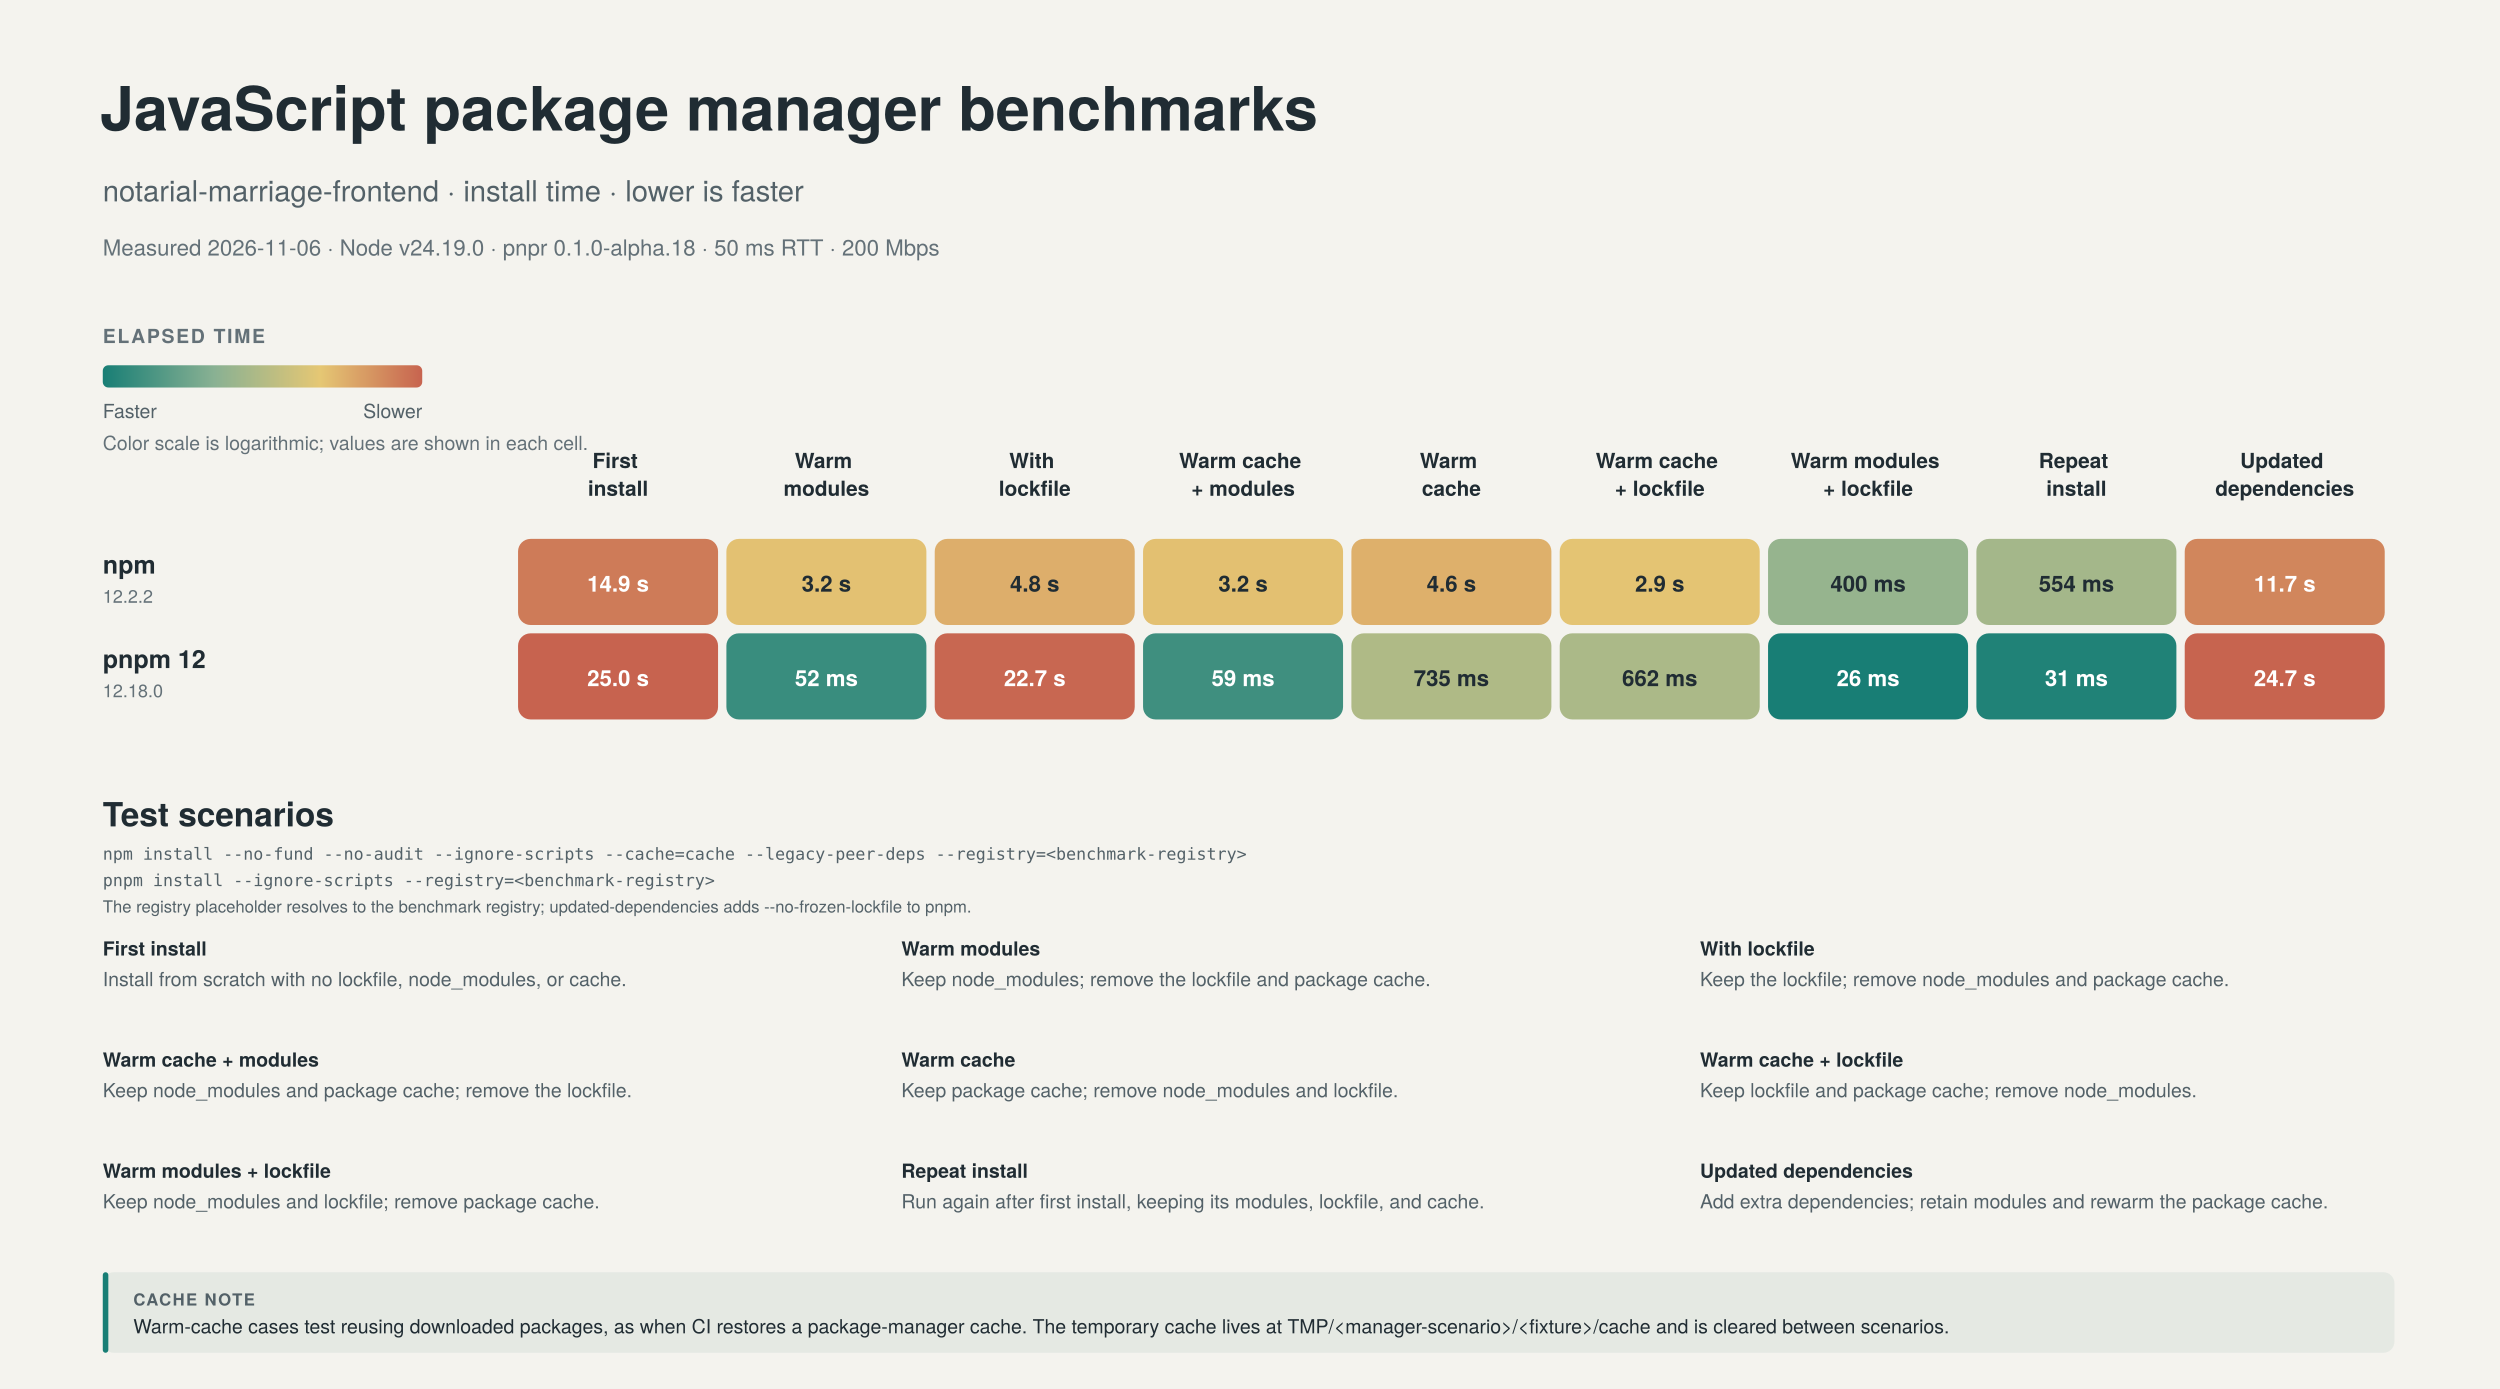
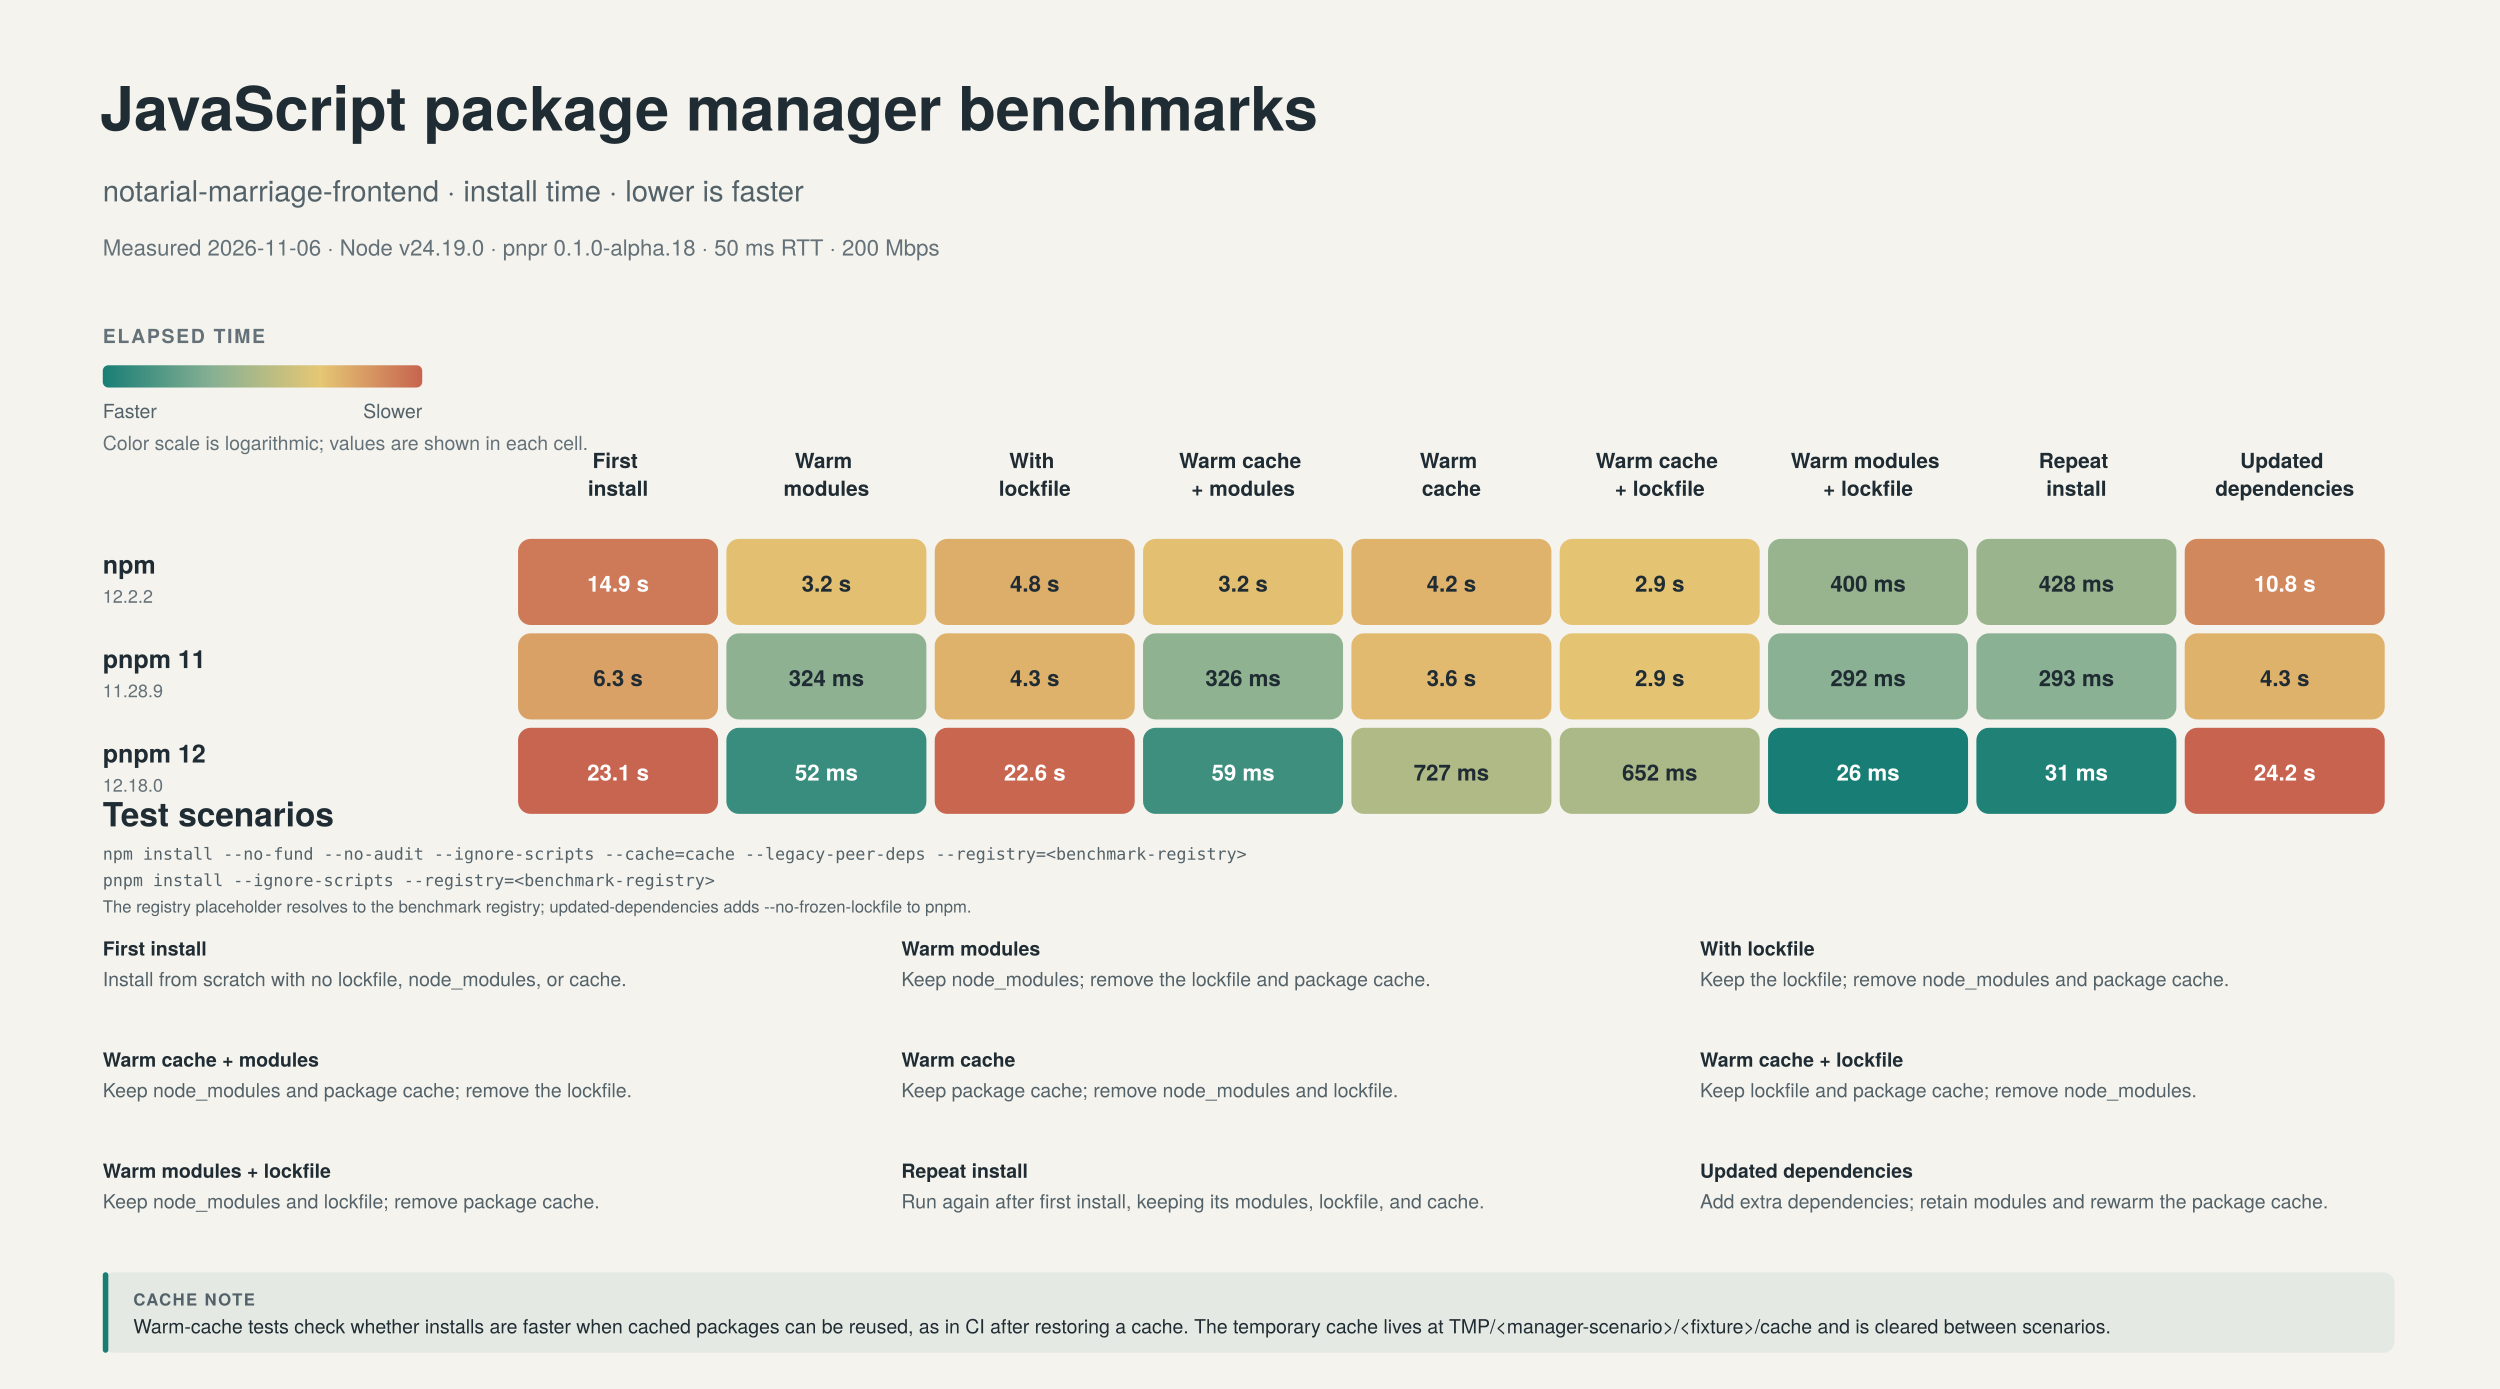
<svg xmlns="http://www.w3.org/2000/svg" width="1800" height="1000" viewBox="0 0 1800 1000" role="img" aria-labelledby="title description">
  <defs>
    <linearGradient id="time-scale">
      <stop offset="0%" stop-color="rgb(24,126,117)" />
      <stop offset="35%" stop-color="rgb(137,177,147)" />
      <stop offset="68%" stop-color="rgb(229,199,116)" />
      <stop offset="100%" stop-color="rgb(199,99,79)" />
    </linearGradient>
  </defs>
  <rect width="100%" height="100%" fill="#f4f3ee" />
  <g font-family="Avenir Next, Helvetica Neue, sans-serif" fill="#202c33">
    <text x="72" y="94" font-size="44" font-weight="700">JavaScript package manager benchmarks</text>
    <text x="74" y="145" font-size="21" fill="#536168">notarial-marriage-frontend · install time · lower is faster</text>
    <text x="74" y="184" font-size="16" fill="#647178">Measured 2026-11-06 · Node v24.19.0 · pnpr 0.1.0-alpha.18 · 50 ms RTT · 200 Mbps</text>
    <text x="74" y="247" font-size="14" font-weight="700" letter-spacing="1.2" fill="#647178">ELAPSED TIME</text>
    <rect x="74" y="263" width="230" height="16" rx="4" fill="url(#time-scale)" />
    <text x="74" y="301" font-size="14" fill="#536168">Faster</text>
    <text x="304" y="301" text-anchor="end" font-size="14" fill="#536168">Slower</text>
    <text x="74" y="324" font-size="14" fill="#647178">Color scale is logarithmic; values are shown in each cell.</text>
    <text x="445" y="337" text-anchor="middle" font-size="15" font-weight="600">
      <tspan x="445" dy="0">First</tspan>
      <tspan x="445" dy="20">install</tspan>
    </text>
    <text x="595" y="337" text-anchor="middle" font-size="15" font-weight="600">
      <tspan x="595" dy="0">Warm</tspan>
      <tspan x="595" dy="20">modules</tspan>
    </text>
    <text x="745" y="337" text-anchor="middle" font-size="15" font-weight="600">
      <tspan x="745" dy="0">With</tspan>
      <tspan x="745" dy="20">lockfile</tspan>
    </text>
    <text x="895" y="337" text-anchor="middle" font-size="15" font-weight="600">
      <tspan x="895" dy="0">Warm cache</tspan>
      <tspan x="895" dy="20">+ modules</tspan>
    </text>
    <text x="1045" y="337" text-anchor="middle" font-size="15" font-weight="600">
      <tspan x="1045" dy="0">Warm</tspan>
      <tspan x="1045" dy="20">cache</tspan>
    </text>
    <text x="1195" y="337" text-anchor="middle" font-size="15" font-weight="600">
      <tspan x="1195" dy="0">Warm cache</tspan>
      <tspan x="1195" dy="20">+ lockfile</tspan>
    </text>
    <text x="1345" y="337" text-anchor="middle" font-size="15" font-weight="600">
      <tspan x="1345" dy="0">Warm modules</tspan>
      <tspan x="1345" dy="20">+ lockfile</tspan>
    </text>
    <text x="1495" y="337" text-anchor="middle" font-size="15" font-weight="600">
      <tspan x="1495" dy="0">Repeat</tspan>
      <tspan x="1495" dy="20">install</tspan>
    </text>
    <text x="1645" y="337" text-anchor="middle" font-size="15" font-weight="600">
      <tspan x="1645" dy="0">Updated</tspan>
      <tspan x="1645" dy="20">dependencies</tspan>
    </text>
    <text x="74" y="413" font-size="18" font-weight="600">npm</text>
    <text x="74" y="434" font-size="13" fill="#647178">12.2.2</text>
-     <rect x="373" y="388" width="144" height="62" rx="9" fill="rgb(206,123,88)" />
+     <rect x="373" y="388" width="144" height="62" rx="9" fill="rgb(206,121,87)" />
    <text x="445" y="426" text-anchor="middle" font-size="16" font-weight="600" fill="#ffffff">14.9 s</text>
-     <rect x="523" y="388" width="144" height="62" rx="9" fill="rgb(227,193,114)" />
+     <rect x="523" y="388" width="144" height="62" rx="9" fill="rgb(227,192,113)" />
    <text x="595" y="426" text-anchor="middle" font-size="16" font-weight="600" fill="#202c33">3.2 s</text>
-     <rect x="673" y="388" width="144" height="62" rx="9" fill="rgb(221,174,107)" />
+     <rect x="673" y="388" width="144" height="62" rx="9" fill="rgb(221,173,106)" />
    <text x="745" y="426" text-anchor="middle" font-size="16" font-weight="600" fill="#202c33">4.8 s</text>
-     <rect x="823" y="388" width="144" height="62" rx="9" fill="rgb(227,192,113)" />
+     <rect x="823" y="388" width="144" height="62" rx="9" fill="rgb(227,191,113)" />
    <text x="895" y="426" text-anchor="middle" font-size="16" font-weight="600" fill="#202c33">3.2 s</text>
-     <rect x="973" y="388" width="144" height="62" rx="9" fill="rgb(222,176,107)" />
-     <text x="1045" y="426" text-anchor="middle" font-size="16" font-weight="600" fill="#202c33">4.6 s</text>
-     <rect x="1123" y="388" width="144" height="62" rx="9" fill="rgb(228,196,115)" />
+     <rect x="973" y="388" width="144" height="62" rx="9" fill="rgb(223,179,108)" />
+     <text x="1045" y="426" text-anchor="middle" font-size="16" font-weight="600" fill="#202c33">4.2 s</text>
+     <rect x="1123" y="388" width="144" height="62" rx="9" fill="rgb(228,195,115)" />
    <text x="1195" y="426" text-anchor="middle" font-size="16" font-weight="600" fill="#202c33">2.9 s</text>
-     <rect x="1273" y="388" width="144" height="62" rx="9" fill="rgb(150,180,142)" />
+     <rect x="1273" y="388" width="144" height="62" rx="9" fill="rgb(151,180,142)" />
    <text x="1345" y="426" text-anchor="middle" font-size="16" font-weight="600" fill="#202c33">400 ms</text>
-     <rect x="1423" y="388" width="144" height="62" rx="9" fill="rgb(164,183,138)" />
-     <text x="1495" y="426" text-anchor="middle" font-size="16" font-weight="600" fill="#202c33">554 ms</text>
-     <rect x="1573" y="388" width="144" height="62" rx="9" fill="rgb(209,134,92)" />
-     <text x="1645" y="426" text-anchor="middle" font-size="16" font-weight="600" fill="#ffffff">11.7 s</text>
-     <text x="74" y="481" font-size="18" font-weight="600">pnpm 12</text>
-     <text x="74" y="502" font-size="13" fill="#647178">12.18.0</text>
-     <rect x="373" y="456" width="144" height="62" rx="9" fill="rgb(199,99,79)" />
-     <text x="445" y="494" text-anchor="middle" font-size="16" font-weight="600" fill="#ffffff">25.0 s</text>
-     <rect x="523" y="456" width="144" height="62" rx="9" fill="rgb(57,141,126)" />
-     <text x="595" y="494" text-anchor="middle" font-size="16" font-weight="600" fill="#ffffff">52 ms</text>
-     <rect x="673" y="456" width="144" height="62" rx="9" fill="rgb(200,103,81)" />
-     <text x="745" y="494" text-anchor="middle" font-size="16" font-weight="600" fill="#ffffff">22.7 s</text>
-     <rect x="823" y="456" width="144" height="62" rx="9" fill="rgb(63,143,127)" />
-     <text x="895" y="494" text-anchor="middle" font-size="16" font-weight="600" fill="#ffffff">59 ms</text>
-     <rect x="973" y="456" width="144" height="62" rx="9" fill="rgb(175,186,134)" />
-     <text x="1045" y="494" text-anchor="middle" font-size="16" font-weight="600" fill="#202c33">735 ms</text>
-     <rect x="1123" y="456" width="144" height="62" rx="9" fill="rgb(171,185,136)" />
-     <text x="1195" y="494" text-anchor="middle" font-size="16" font-weight="600" fill="#202c33">662 ms</text>
-     <rect x="1273" y="456" width="144" height="62" rx="9" fill="rgb(24,126,117)" />
-     <text x="1345" y="494" text-anchor="middle" font-size="16" font-weight="600" fill="#ffffff">26 ms</text>
-     <rect x="1423" y="456" width="144" height="62" rx="9" fill="rgb(32,130,119)" />
-     <text x="1495" y="494" text-anchor="middle" font-size="16" font-weight="600" fill="#ffffff">31 ms</text>
-     <rect x="1573" y="456" width="144" height="62" rx="9" fill="rgb(199,100,79)" />
-     <text x="1645" y="494" text-anchor="middle" font-size="16" font-weight="600" fill="#ffffff">24.7 s</text>
+     <rect x="1423" y="388" width="144" height="62" rx="9" fill="rgb(154,181,141)" />
+     <text x="1495" y="426" text-anchor="middle" font-size="16" font-weight="600" fill="#202c33">428 ms</text>
+     <rect x="1573" y="388" width="144" height="62" rx="9" fill="rgb(210,136,93)" />
+     <text x="1645" y="426" text-anchor="middle" font-size="16" font-weight="600" fill="#ffffff">10.8 s</text>
+     <text x="74" y="481" font-size="18" font-weight="600">pnpm 11</text>
+     <text x="74" y="502" font-size="13" fill="#647178">11.28.9</text>
+     <rect x="373" y="456" width="144" height="62" rx="9" fill="rgb(217,161,102)" />
+     <text x="445" y="494" text-anchor="middle" font-size="16" font-weight="600" fill="#202c33">6.3 s</text>
+     <rect x="523" y="456" width="144" height="62" rx="9" fill="rgb(142,178,145)" />
+     <text x="595" y="494" text-anchor="middle" font-size="16" font-weight="600" fill="#202c33">324 ms</text>
+     <rect x="673" y="456" width="144" height="62" rx="9" fill="rgb(223,178,108)" />
+     <text x="745" y="494" text-anchor="middle" font-size="16" font-weight="600" fill="#202c33">4.3 s</text>
+     <rect x="823" y="456" width="144" height="62" rx="9" fill="rgb(143,178,145)" />
+     <text x="895" y="494" text-anchor="middle" font-size="16" font-weight="600" fill="#202c33">326 ms</text>
+     <rect x="973" y="456" width="144" height="62" rx="9" fill="rgb(225,186,111)" />
+     <text x="1045" y="494" text-anchor="middle" font-size="16" font-weight="600" fill="#202c33">3.6 s</text>
+     <rect x="1123" y="456" width="144" height="62" rx="9" fill="rgb(228,196,115)" />
+     <text x="1195" y="494" text-anchor="middle" font-size="16" font-weight="600" fill="#202c33">2.9 s</text>
+     <rect x="1273" y="456" width="144" height="62" rx="9" fill="rgb(138,177,147)" />
+     <text x="1345" y="494" text-anchor="middle" font-size="16" font-weight="600" fill="#202c33">292 ms</text>
+     <rect x="1423" y="456" width="144" height="62" rx="9" fill="rgb(138,177,147)" />
+     <text x="1495" y="494" text-anchor="middle" font-size="16" font-weight="600" fill="#202c33">293 ms</text>
+     <rect x="1573" y="456" width="144" height="62" rx="9" fill="rgb(223,178,108)" />
+     <text x="1645" y="494" text-anchor="middle" font-size="16" font-weight="600" fill="#202c33">4.3 s</text>
+     <text x="74" y="549" font-size="18" font-weight="600">pnpm 12</text>
+     <text x="74" y="570" font-size="13" fill="#647178">12.18.0</text>
+     <rect x="373" y="524" width="144" height="62" rx="9" fill="rgb(200,101,80)" />
+     <text x="445" y="562" text-anchor="middle" font-size="16" font-weight="600" fill="#ffffff">23.1 s</text>
+     <rect x="523" y="524" width="144" height="62" rx="9" fill="rgb(57,141,126)" />
+     <text x="595" y="562" text-anchor="middle" font-size="16" font-weight="600" fill="#ffffff">52 ms</text>
+     <rect x="673" y="524" width="144" height="62" rx="9" fill="rgb(200,102,80)" />
+     <text x="745" y="562" text-anchor="middle" font-size="16" font-weight="600" fill="#ffffff">22.6 s</text>
+     <rect x="823" y="524" width="144" height="62" rx="9" fill="rgb(63,143,127)" />
+     <text x="895" y="562" text-anchor="middle" font-size="16" font-weight="600" fill="#ffffff">59 ms</text>
+     <rect x="973" y="524" width="144" height="62" rx="9" fill="rgb(175,186,134)" />
+     <text x="1045" y="562" text-anchor="middle" font-size="16" font-weight="600" fill="#202c33">727 ms</text>
+     <rect x="1123" y="524" width="144" height="62" rx="9" fill="rgb(171,185,136)" />
+     <text x="1195" y="562" text-anchor="middle" font-size="16" font-weight="600" fill="#202c33">652 ms</text>
+     <rect x="1273" y="524" width="144" height="62" rx="9" fill="rgb(24,126,117)" />
+     <text x="1345" y="562" text-anchor="middle" font-size="16" font-weight="600" fill="#ffffff">26 ms</text>
+     <rect x="1423" y="524" width="144" height="62" rx="9" fill="rgb(32,130,119)" />
+     <text x="1495" y="562" text-anchor="middle" font-size="16" font-weight="600" fill="#ffffff">31 ms</text>
+     <rect x="1573" y="524" width="144" height="62" rx="9" fill="rgb(199,99,79)" />
+     <text x="1645" y="562" text-anchor="middle" font-size="16" font-weight="600" fill="#ffffff">24.2 s</text>
    <text x="74" y="595" font-size="24" font-weight="700">Test scenarios</text>
    <text x="74" y="619" font-family="Menlo, Monaco, monospace" font-size="12" fill="#536168">npm install --no-fund --no-audit --ignore-scripts --cache=cache --legacy-peer-deps --registry=&lt;benchmark-registry&gt;</text>
    <text x="74" y="638" font-family="Menlo, Monaco, monospace" font-size="12" fill="#536168">pnpm install --ignore-scripts --registry=&lt;benchmark-registry&gt;</text>
    <text x="74" y="657" font-size="12" fill="#536168">The registry placeholder resolves to the benchmark registry; updated-dependencies adds --no-frozen-lockfile to pnpm.</text>
    <text x="74" y="688" font-size="14" font-weight="700">First install</text>
    <text x="74" y="710" font-size="14" fill="#536168">Install from scratch with no lockfile, node_modules, or cache.</text>
    <text x="649" y="688" font-size="14" font-weight="700">Warm modules</text>
    <text x="649" y="710" font-size="14" fill="#536168">Keep node_modules; remove the lockfile and package cache.</text>
    <text x="1224" y="688" font-size="14" font-weight="700">With lockfile</text>
    <text x="1224" y="710" font-size="14" fill="#536168">Keep the lockfile; remove node_modules and package cache.</text>
    <text x="74" y="768" font-size="14" font-weight="700">Warm cache + modules</text>
    <text x="74" y="790" font-size="14" fill="#536168">Keep node_modules and package cache; remove the lockfile.</text>
    <text x="649" y="768" font-size="14" font-weight="700">Warm cache</text>
    <text x="649" y="790" font-size="14" fill="#536168">Keep package cache; remove node_modules and lockfile.</text>
    <text x="1224" y="768" font-size="14" font-weight="700">Warm cache + lockfile</text>
    <text x="1224" y="790" font-size="14" fill="#536168">Keep lockfile and package cache; remove node_modules.</text>
    <text x="74" y="848" font-size="14" font-weight="700">Warm modules + lockfile</text>
    <text x="74" y="870" font-size="14" fill="#536168">Keep node_modules and lockfile; remove package cache.</text>
    <text x="649" y="848" font-size="14" font-weight="700">Repeat install</text>
    <text x="649" y="870" font-size="14" fill="#536168">Run again after first install, keeping its modules, lockfile, and cache.</text>
    <text x="1224" y="848" font-size="14" font-weight="700">Updated dependencies</text>
    <text x="1224" y="870" font-size="14" fill="#536168">Add extra dependencies; retain modules and rewarm the package cache.</text>
    <rect x="74" y="916" width="1650" height="58" rx="8" fill="#e5e9e3" />
    <rect x="74" y="916" width="4" height="58" rx="2" fill="#187e75" />
    <text x="96" y="940" font-size="12" font-weight="700" letter-spacing="1" fill="#536168">CACHE NOTE</text>
-     <text x="96" y="960" font-size="14" fill="#202c33">Warm-cache cases test reusing downloaded packages, as when CI restores a package-manager cache. The temporary cache lives at TMP/&lt;manager-scenario&gt;/&lt;fixture&gt;/cache and is cleared between scenarios.</text>
+     <text x="96" y="960" font-size="14" fill="#202c33">Warm-cache tests check whether installs are faster when cached packages can be reused, as in CI after restoring a cache. The temporary cache lives at TMP/&lt;manager-scenario&gt;/&lt;fixture&gt;/cache and is cleared between scenarios.</text>
  </g>
</svg>
